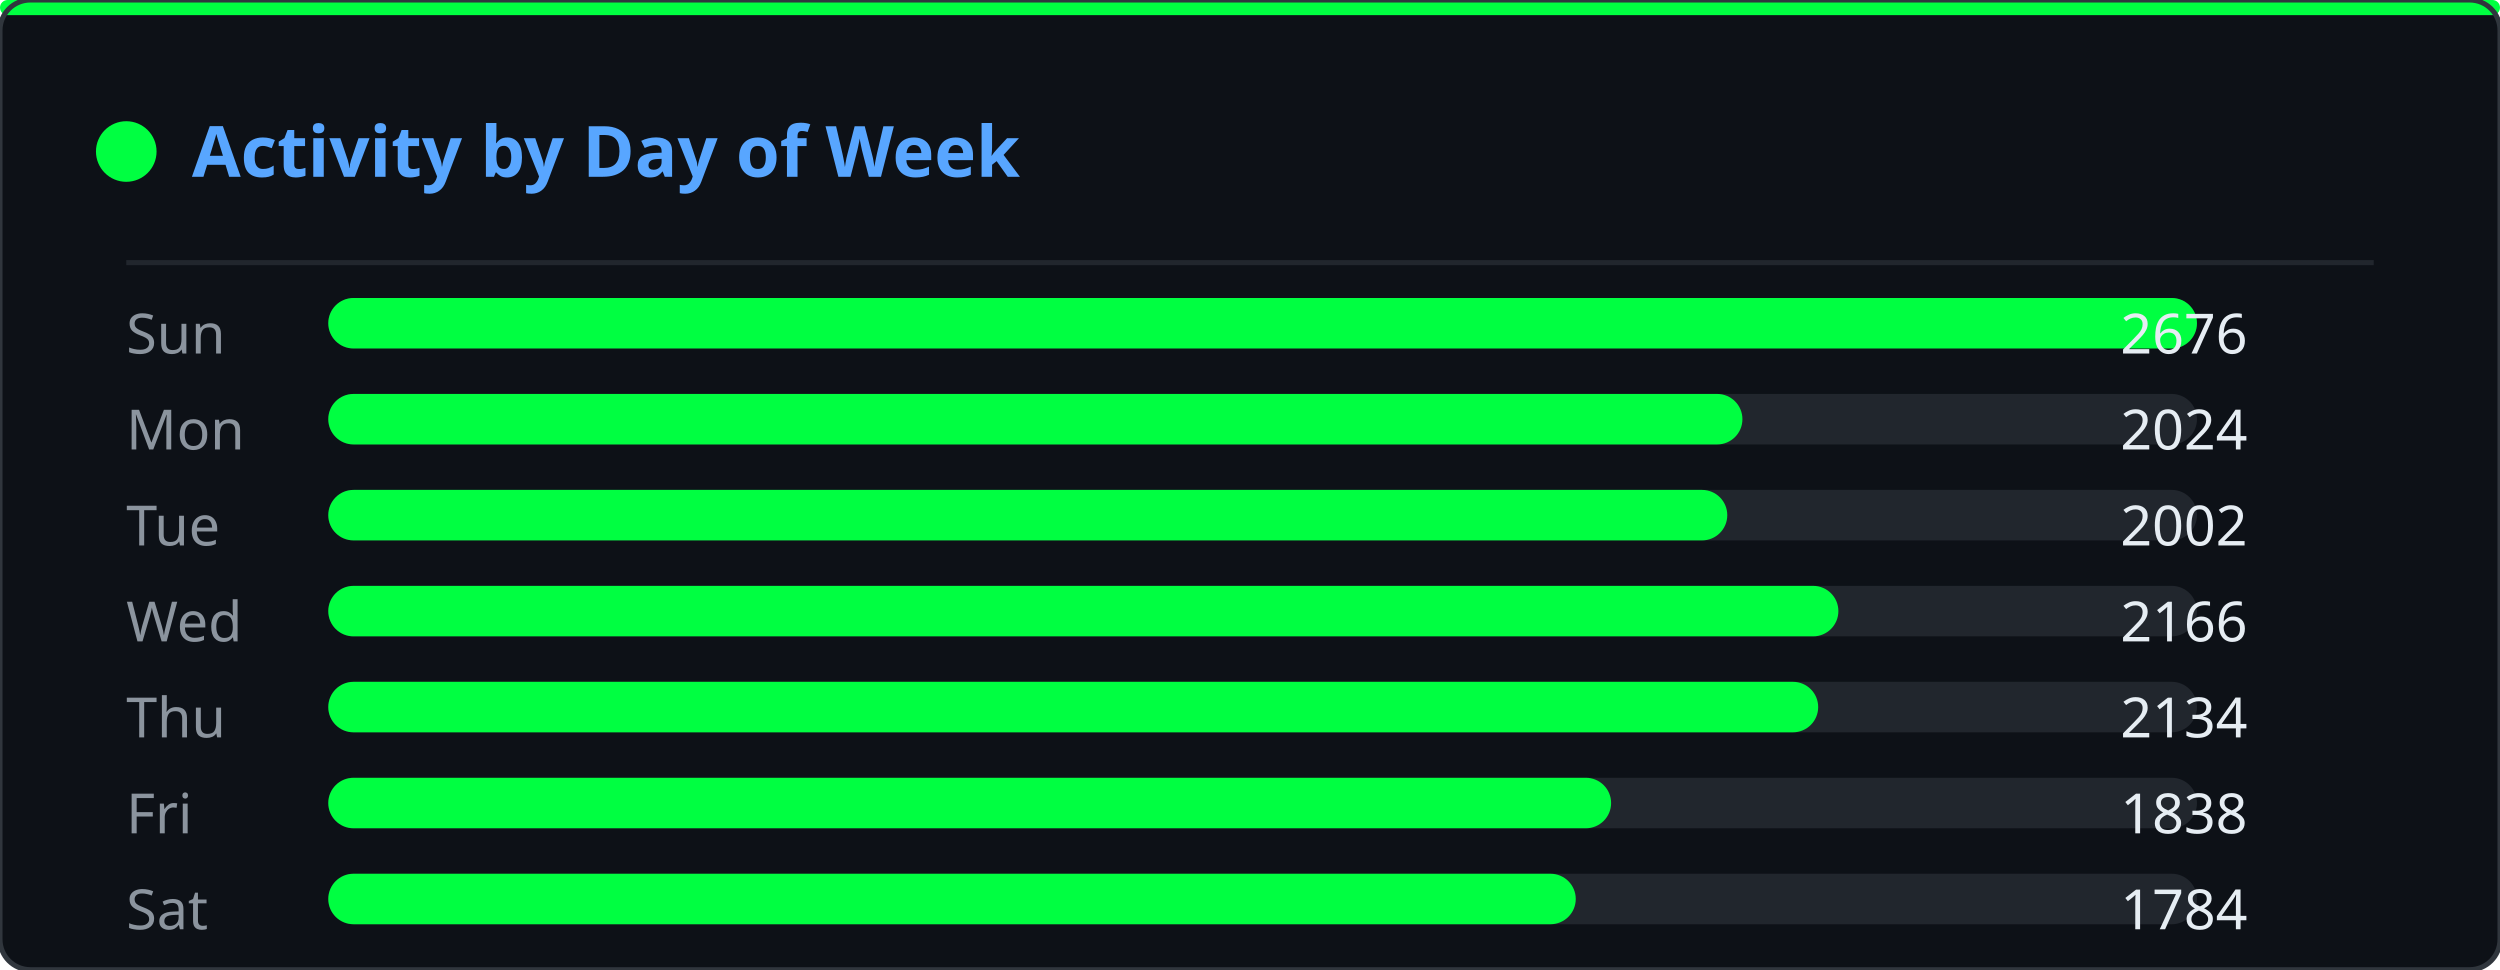
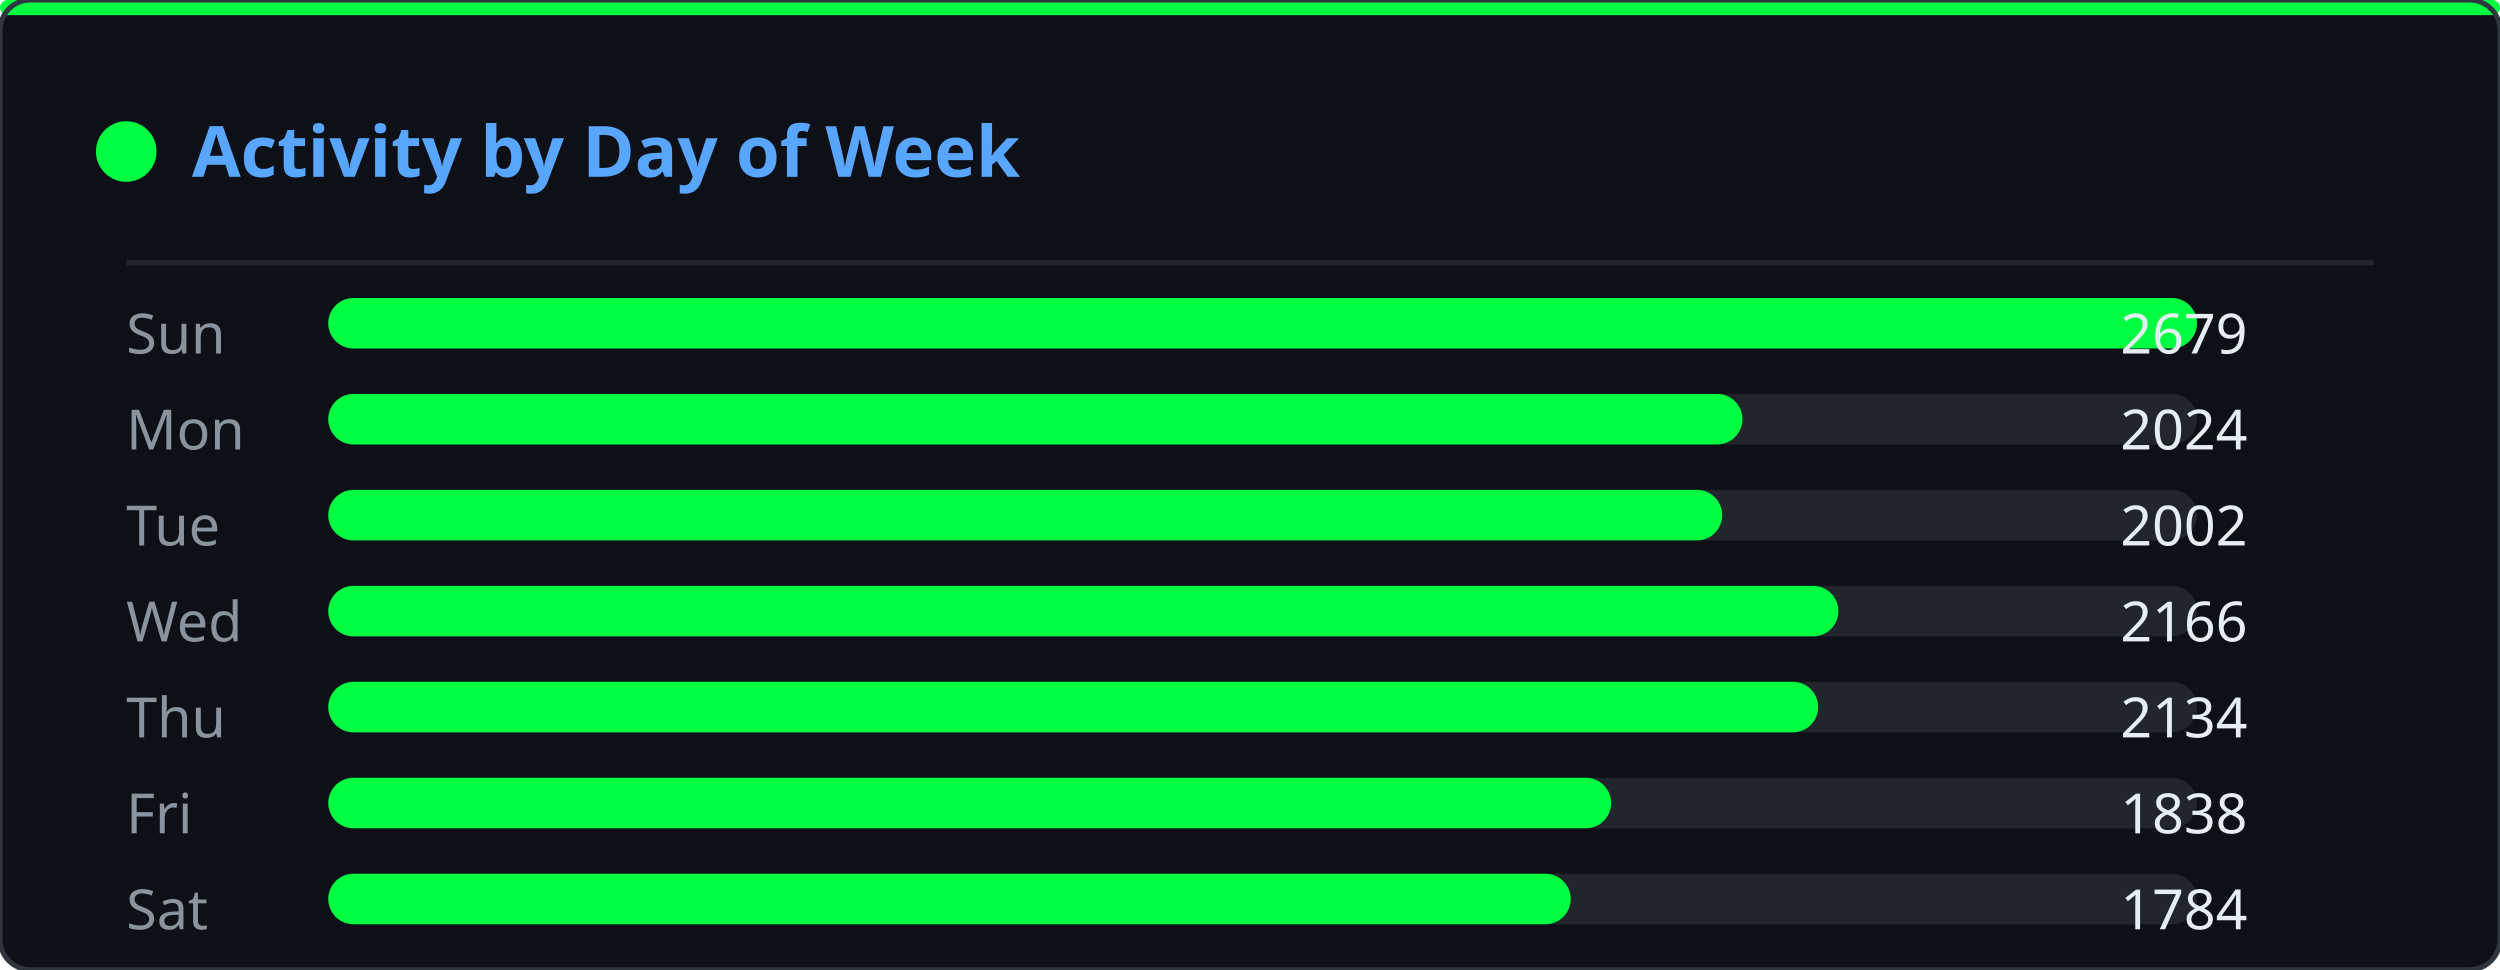
<svg xmlns="http://www.w3.org/2000/svg" width="495" height="192" viewBox="0 0 495 192">
  <defs>
    <clipPath id="ghm-clip">
      <rect width="495" height="192" rx="6" />
    </clipPath>
  </defs>
  <rect width="495" height="192" rx="6" fill="#0d1117" />
  <g clip-path="url(#ghm-clip)">
    <g opacity="0.22">
      <style>@keyframes ghm0{from{transform:translateY(-74px)}to{transform:translateY(206px)}}@keyframes ghm1{from{transform:translateY(-46px)}to{transform:translateY(206px)}}@keyframes ghm2{from{transform:translateY(-46px)}to{transform:translateY(206px)}}@keyframes ghm3{from{transform:translateY(-46px)}to{transform:translateY(206px)}}@keyframes ghm4{from{transform:translateY(-46px)}to{transform:translateY(206px)}}@keyframes ghm5{from{transform:translateY(-46px)}to{transform:translateY(206px)}}@keyframes ghm6{from{transform:translateY(-46px)}to{transform:translateY(206px)}}@keyframes ghm7{from{transform:translateY(-46px)}to{transform:translateY(206px)}}@keyframes ghm8{from{transform:translateY(-46px)}to{transform:translateY(206px)}}@keyframes ghm9{from{transform:translateY(-46px)}to{transform:translateY(206px)}}@keyframes ghm10{from{transform:translateY(-46px)}to{transform:translateY(206px)}}@keyframes ghm11{from{transform:translateY(-46px)}to{transform:translateY(206px)}}@keyframes ghm12{from{transform:translateY(-46px)}to{transform:translateY(206px)}}@keyframes ghm13{from{transform:translateY(-46px)}to{transform:translateY(206px)}}@keyframes ghm14{from{transform:translateY(-46px)}to{transform:translateY(206px)}}@keyframes ghm15{from{transform:translateY(-46px)}to{transform:translateY(206px)}}@keyframes ghm16{from{transform:translateY(-46px)}to{transform:translateY(206px)}}@keyframes ghm17{from{transform:translateY(-46px)}to{transform:translateY(206px)}}@keyframes ghm18{from{transform:translateY(-46px)}to{transform:translateY(206px)}}@keyframes ghm19{from{transform:translateY(-46px)}to{transform:translateY(206px)}}@keyframes ghm20{from{transform:translateY(-46px)}to{transform:translateY(206px)}}@keyframes ghm21{from{transform:translateY(-46px)}to{transform:translateY(206px)}}@keyframes ghm22{from{transform:translateY(-46px)}to{transform:translateY(206px)}}@keyframes ghm23{from{transform:translateY(-46px)}to{transform:translateY(206px)}}@keyframes ghm24{from{transform:translateY(-46px)}to{transform:translateY(206px)}}@keyframes ghm25{from{transform:translateY(-46px)}to{transform:translateY(206px)}}@keyframes ghm26{from{transform:translateY(-46px)}to{transform:translateY(206px)}}@keyframes ghm27{from{transform:translateY(-46px)}to{transform:translateY(206px)}}@keyframes ghm28{from{transform:translateY(-46px)}to{transform:translateY(206px)}}@keyframes ghm29{from{transform:translateY(-46px)}to{transform:translateY(206px)}}@keyframes ghm30{from{transform:translateY(-46px)}to{transform:translateY(206px)}}@keyframes ghm31{from{transform:translateY(-46px)}to{transform:translateY(206px)}}@keyframes ghm32{from{transform:translateY(-46px)}to{transform:translateY(206px)}}@keyframes ghm33{from{transform:translateY(-46px)}to{transform:translateY(206px)}}@keyframes ghm34{from{transform:translateY(-46px)}to{transform:translateY(206px)}}@keyframes ghm35{from{transform:translateY(-46px)}to{transform:translateY(206px)}}@keyframes ghm36{from{transform:translateY(-46px)}to{transform:translateY(206px)}}@keyframes ghm37{from{transform:translateY(-46px)}to{transform:translateY(206px)}}</style>
      <g style="animation:ghm0 1.57s linear infinite;animation-delay:-0.90s">
        <text x="51" y="0" font-family="monospace" font-size="12" fill="#00ff41">ﾇ</text>
        <text x="51" y="-14" font-family="monospace" font-size="12" fill="#00ff41" opacity="0.83">ｩ</text>
        <text x="51" y="-28" font-family="monospace" font-size="12" fill="#00ff41" opacity="0.67">ﾏ</text>
        <text x="51" y="-42" font-family="monospace" font-size="12" fill="#00ff41" opacity="0.50">ﾖ</text>
        <text x="51" y="-56" font-family="monospace" font-size="12" fill="#00ff41" opacity="0.33">ｶ</text>
        <text x="51" y="-70" font-family="monospace" font-size="12" fill="#00ff41" opacity="0.17">ﾇ</text>
      </g>
      <g style="animation:ghm1 2.57s linear infinite;animation-delay:-0.67s">
        <text x="56" y="0" font-family="monospace" font-size="12" fill="#00ff41">ﾀ</text>
        <text x="56" y="-14" font-family="monospace" font-size="12" fill="#00ff41" opacity="0.75">4</text>
        <text x="56" y="-28" font-family="monospace" font-size="12" fill="#00ff41" opacity="0.50">ｺ</text>
        <text x="56" y="-42" font-family="monospace" font-size="12" fill="#00ff41" opacity="0.25">ﾄ</text>
      </g>
      <g style="animation:ghm2 2.24s linear infinite;animation-delay:-0.15s">
        <text x="295" y="0" font-family="monospace" font-size="12" fill="#00ff41">ｳ</text>
        <text x="295" y="-14" font-family="monospace" font-size="12" fill="#00ff41" opacity="0.75">ﾁ</text>
        <text x="295" y="-28" font-family="monospace" font-size="12" fill="#00ff41" opacity="0.50">ｾ</text>
        <text x="295" y="-42" font-family="monospace" font-size="12" fill="#00ff41" opacity="0.25">ﾍ</text>
      </g>
      <g style="animation:ghm3 1.99s linear infinite;animation-delay:-0.92s">
        <text x="46" y="0" font-family="monospace" font-size="12" fill="#00ff41">ﾛ</text>
        <text x="46" y="-14" font-family="monospace" font-size="12" fill="#00ff41" opacity="0.75">ﾜ</text>
        <text x="46" y="-28" font-family="monospace" font-size="12" fill="#00ff41" opacity="0.50">ｪ</text>
        <text x="46" y="-42" font-family="monospace" font-size="12" fill="#00ff41" opacity="0.25">8</text>
      </g>
      <g style="animation:ghm4 1.84s linear infinite;animation-delay:-0.38s">
        <text x="43" y="0" font-family="monospace" font-size="12" fill="#00ff41">3</text>
        <text x="43" y="-14" font-family="monospace" font-size="12" fill="#00ff41" opacity="0.75">ﾃ</text>
        <text x="43" y="-28" font-family="monospace" font-size="12" fill="#00ff41" opacity="0.50">ﾋ</text>
        <text x="43" y="-42" font-family="monospace" font-size="12" fill="#00ff41" opacity="0.25">ﾓ</text>
      </g>
      <g style="animation:ghm5 2.70s linear infinite;animation-delay:-2.61s">
        <text x="28" y="0" font-family="monospace" font-size="12" fill="#00ff41">ｦ</text>
        <text x="28" y="-14" font-family="monospace" font-size="12" fill="#00ff41" opacity="0.75">ﾐ</text>
        <text x="28" y="-28" font-family="monospace" font-size="12" fill="#00ff41" opacity="0.50">9</text>
        <text x="28" y="-42" font-family="monospace" font-size="12" fill="#00ff41" opacity="0.25">9</text>
      </g>
      <g style="animation:ghm6 2.14s linear infinite;animation-delay:-1.62s">
        <text x="379" y="0" font-family="monospace" font-size="12" fill="#00ff41">ﾓ</text>
        <text x="379" y="-14" font-family="monospace" font-size="12" fill="#00ff41" opacity="0.75">ｵ</text>
        <text x="379" y="-28" font-family="monospace" font-size="12" fill="#00ff41" opacity="0.50">ﾈ</text>
        <text x="379" y="-42" font-family="monospace" font-size="12" fill="#00ff41" opacity="0.25">ｵ</text>
      </g>
      <g style="animation:ghm7 2.37s linear infinite;animation-delay:-1.35s">
        <text x="207" y="0" font-family="monospace" font-size="12" fill="#00ff41">ｶ</text>
        <text x="207" y="-14" font-family="monospace" font-size="12" fill="#00ff41" opacity="0.75">ﾁ</text>
        <text x="207" y="-28" font-family="monospace" font-size="12" fill="#00ff41" opacity="0.50">ｼ</text>
        <text x="207" y="-42" font-family="monospace" font-size="12" fill="#00ff41" opacity="0.25">6</text>
      </g>
      <g style="animation:ghm8 1.63s linear infinite;animation-delay:-0.55s">
        <text x="115" y="0" font-family="monospace" font-size="12" fill="#00ff41">ｫ</text>
        <text x="115" y="-14" font-family="monospace" font-size="12" fill="#00ff41" opacity="0.75">ﾝ</text>
        <text x="115" y="-28" font-family="monospace" font-size="12" fill="#00ff41" opacity="0.50">ﾈ</text>
        <text x="115" y="-42" font-family="monospace" font-size="12" fill="#00ff41" opacity="0.25">ﾉ</text>
      </g>
      <g style="animation:ghm9 2.35s linear infinite;animation-delay:-1.04s">
        <text x="377" y="0" font-family="monospace" font-size="12" fill="#00ff41">ｮ</text>
        <text x="377" y="-14" font-family="monospace" font-size="12" fill="#00ff41" opacity="0.75">ﾚ</text>
        <text x="377" y="-28" font-family="monospace" font-size="12" fill="#00ff41" opacity="0.50">ﾌ</text>
        <text x="377" y="-42" font-family="monospace" font-size="12" fill="#00ff41" opacity="0.25">ｴ</text>
      </g>
      <g style="animation:ghm10 1.87s linear infinite;animation-delay:-1.28s">
        <text x="122" y="0" font-family="monospace" font-size="12" fill="#00ff41">ﾃ</text>
        <text x="122" y="-14" font-family="monospace" font-size="12" fill="#00ff41" opacity="0.75">ﾎ</text>
        <text x="122" y="-28" font-family="monospace" font-size="12" fill="#00ff41" opacity="0.50">ﾎ</text>
        <text x="122" y="-42" font-family="monospace" font-size="12" fill="#00ff41" opacity="0.25">ﾖ</text>
      </g>
      <g style="animation:ghm11 3.13s linear infinite;animation-delay:-0.70s">
        <text x="440" y="0" font-family="monospace" font-size="12" fill="#00ff41">ｱ</text>
        <text x="440" y="-14" font-family="monospace" font-size="12" fill="#00ff41" opacity="0.75">ﾈ</text>
        <text x="440" y="-28" font-family="monospace" font-size="12" fill="#00ff41" opacity="0.50">ﾔ</text>
        <text x="440" y="-42" font-family="monospace" font-size="12" fill="#00ff41" opacity="0.25">ﾙ</text>
      </g>
      <g style="animation:ghm12 3.15s linear infinite;animation-delay:-2.99s">
        <text x="150" y="0" font-family="monospace" font-size="12" fill="#00ff41">ﾏ</text>
        <text x="150" y="-14" font-family="monospace" font-size="12" fill="#00ff41" opacity="0.75">ﾀ</text>
        <text x="150" y="-28" font-family="monospace" font-size="12" fill="#00ff41" opacity="0.50">ﾈ</text>
        <text x="150" y="-42" font-family="monospace" font-size="12" fill="#00ff41" opacity="0.25">ｺ</text>
      </g>
      <g style="animation:ghm13 2.21s linear infinite;animation-delay:-0.72s">
        <text x="183" y="0" font-family="monospace" font-size="12" fill="#00ff41">ﾐ</text>
        <text x="183" y="-14" font-family="monospace" font-size="12" fill="#00ff41" opacity="0.75">ｻ</text>
        <text x="183" y="-28" font-family="monospace" font-size="12" fill="#00ff41" opacity="0.50">1</text>
        <text x="183" y="-42" font-family="monospace" font-size="12" fill="#00ff41" opacity="0.25">ﾏ</text>
      </g>
      <g style="animation:ghm14 1.77s linear infinite;animation-delay:-1.04s">
        <text x="351" y="0" font-family="monospace" font-size="12" fill="#00ff41">ﾚ</text>
        <text x="351" y="-14" font-family="monospace" font-size="12" fill="#00ff41" opacity="0.75">0</text>
        <text x="351" y="-28" font-family="monospace" font-size="12" fill="#00ff41" opacity="0.50">ｵ</text>
        <text x="351" y="-42" font-family="monospace" font-size="12" fill="#00ff41" opacity="0.25">ﾂ</text>
      </g>
      <g style="animation:ghm15 2.15s linear infinite;animation-delay:-0.98s">
        <text x="176" y="0" font-family="monospace" font-size="12" fill="#00ff41">3</text>
        <text x="176" y="-14" font-family="monospace" font-size="12" fill="#00ff41" opacity="0.75">ﾝ</text>
        <text x="176" y="-28" font-family="monospace" font-size="12" fill="#00ff41" opacity="0.50">ﾅ</text>
        <text x="176" y="-42" font-family="monospace" font-size="12" fill="#00ff41" opacity="0.25">4</text>
      </g>
      <g style="animation:ghm16 3.18s linear infinite;animation-delay:-1.04s">
        <text x="116" y="0" font-family="monospace" font-size="12" fill="#00ff41">ﾁ</text>
        <text x="116" y="-14" font-family="monospace" font-size="12" fill="#00ff41" opacity="0.75">2</text>
        <text x="116" y="-28" font-family="monospace" font-size="12" fill="#00ff41" opacity="0.50">ｲ</text>
        <text x="116" y="-42" font-family="monospace" font-size="12" fill="#00ff41" opacity="0.25">3</text>
      </g>
      <g style="animation:ghm17 3.13s linear infinite;animation-delay:-1.82s">
        <text x="175" y="0" font-family="monospace" font-size="12" fill="#00ff41">ﾎ</text>
        <text x="175" y="-14" font-family="monospace" font-size="12" fill="#00ff41" opacity="0.75">ﾜ</text>
        <text x="175" y="-28" font-family="monospace" font-size="12" fill="#00ff41" opacity="0.50">ｸ</text>
        <text x="175" y="-42" font-family="monospace" font-size="12" fill="#00ff41" opacity="0.25">ｼ</text>
      </g>
      <g style="animation:ghm18 2.52s linear infinite;animation-delay:-1.46s">
        <text x="18" y="0" font-family="monospace" font-size="12" fill="#00ff41">ｷ</text>
        <text x="18" y="-14" font-family="monospace" font-size="12" fill="#00ff41" opacity="0.75">6</text>
        <text x="18" y="-28" font-family="monospace" font-size="12" fill="#00ff41" opacity="0.50">ｩ</text>
        <text x="18" y="-42" font-family="monospace" font-size="12" fill="#00ff41" opacity="0.25">ｸ</text>
      </g>
      <g style="animation:ghm19 1.94s linear infinite;animation-delay:-0.80s">
        <text x="444" y="0" font-family="monospace" font-size="12" fill="#00ff41">ｺ</text>
        <text x="444" y="-14" font-family="monospace" font-size="12" fill="#00ff41" opacity="0.75">ｶ</text>
        <text x="444" y="-28" font-family="monospace" font-size="12" fill="#00ff41" opacity="0.50">ｴ</text>
        <text x="444" y="-42" font-family="monospace" font-size="12" fill="#00ff41" opacity="0.25">ﾓ</text>
      </g>
      <g style="animation:ghm20 2.72s linear infinite;animation-delay:-0.41s">
        <text x="382" y="0" font-family="monospace" font-size="12" fill="#00ff41">3</text>
        <text x="382" y="-14" font-family="monospace" font-size="12" fill="#00ff41" opacity="0.75">ﾊ</text>
        <text x="382" y="-28" font-family="monospace" font-size="12" fill="#00ff41" opacity="0.50">ﾓ</text>
        <text x="382" y="-42" font-family="monospace" font-size="12" fill="#00ff41" opacity="0.25">ｪ</text>
      </g>
      <g style="animation:ghm21 1.65s linear infinite;animation-delay:-0.06s">
        <text x="205" y="0" font-family="monospace" font-size="12" fill="#00ff41">ﾛ</text>
        <text x="205" y="-14" font-family="monospace" font-size="12" fill="#00ff41" opacity="0.75">0</text>
        <text x="205" y="-28" font-family="monospace" font-size="12" fill="#00ff41" opacity="0.50">ﾝ</text>
        <text x="205" y="-42" font-family="monospace" font-size="12" fill="#00ff41" opacity="0.25">ﾘ</text>
      </g>
      <g style="animation:ghm22 1.88s linear infinite;animation-delay:-0.11s">
        <text x="261" y="0" font-family="monospace" font-size="12" fill="#00ff41">ｶ</text>
        <text x="261" y="-14" font-family="monospace" font-size="12" fill="#00ff41" opacity="0.75">ﾘ</text>
        <text x="261" y="-28" font-family="monospace" font-size="12" fill="#00ff41" opacity="0.50">4</text>
        <text x="261" y="-42" font-family="monospace" font-size="12" fill="#00ff41" opacity="0.25">ｹ</text>
      </g>
      <g style="animation:ghm23 1.72s linear infinite;animation-delay:-1.29s">
        <text x="74" y="0" font-family="monospace" font-size="12" fill="#00ff41">ﾖ</text>
        <text x="74" y="-14" font-family="monospace" font-size="12" fill="#00ff41" opacity="0.75">5</text>
        <text x="74" y="-28" font-family="monospace" font-size="12" fill="#00ff41" opacity="0.50">ｳ</text>
        <text x="74" y="-42" font-family="monospace" font-size="12" fill="#00ff41" opacity="0.25">ﾚ</text>
      </g>
      <g style="animation:ghm24 3.11s linear infinite;animation-delay:-1.97s">
        <text x="84" y="0" font-family="monospace" font-size="12" fill="#00ff41">1</text>
        <text x="84" y="-14" font-family="monospace" font-size="12" fill="#00ff41" opacity="0.75">0</text>
        <text x="84" y="-28" font-family="monospace" font-size="12" fill="#00ff41" opacity="0.50">ﾘ</text>
        <text x="84" y="-42" font-family="monospace" font-size="12" fill="#00ff41" opacity="0.25">7</text>
      </g>
      <g style="animation:ghm25 2.23s linear infinite;animation-delay:-0.66s">
        <text x="245" y="0" font-family="monospace" font-size="12" fill="#00ff41">ｿ</text>
        <text x="245" y="-14" font-family="monospace" font-size="12" fill="#00ff41" opacity="0.75">ﾒ</text>
        <text x="245" y="-28" font-family="monospace" font-size="12" fill="#00ff41" opacity="0.50">ｨ</text>
        <text x="245" y="-42" font-family="monospace" font-size="12" fill="#00ff41" opacity="0.25">ｻ</text>
      </g>
      <g style="animation:ghm26 3.20s linear infinite;animation-delay:-1.89s">
        <text x="163" y="0" font-family="monospace" font-size="12" fill="#00ff41">5</text>
        <text x="163" y="-14" font-family="monospace" font-size="12" fill="#00ff41" opacity="0.75">ﾕ</text>
        <text x="163" y="-28" font-family="monospace" font-size="12" fill="#00ff41" opacity="0.50">ﾌ</text>
        <text x="163" y="-42" font-family="monospace" font-size="12" fill="#00ff41" opacity="0.25">ﾌ</text>
      </g>
      <g style="animation:ghm27 2.84s linear infinite;animation-delay:-0.59s">
        <text x="444" y="0" font-family="monospace" font-size="12" fill="#00ff41">ｱ</text>
        <text x="444" y="-14" font-family="monospace" font-size="12" fill="#00ff41" opacity="0.75">ｪ</text>
        <text x="444" y="-28" font-family="monospace" font-size="12" fill="#00ff41" opacity="0.50">0</text>
        <text x="444" y="-42" font-family="monospace" font-size="12" fill="#00ff41" opacity="0.25">3</text>
      </g>
      <g style="animation:ghm28 3.04s linear infinite;animation-delay:-0.90s">
        <text x="416" y="0" font-family="monospace" font-size="12" fill="#00ff41">ﾖ</text>
        <text x="416" y="-14" font-family="monospace" font-size="12" fill="#00ff41" opacity="0.75">ｹ</text>
        <text x="416" y="-28" font-family="monospace" font-size="12" fill="#00ff41" opacity="0.50">ﾛ</text>
        <text x="416" y="-42" font-family="monospace" font-size="12" fill="#00ff41" opacity="0.25">ﾝ</text>
      </g>
      <g style="animation:ghm29 3.08s linear infinite;animation-delay:-2.24s">
        <text x="71" y="0" font-family="monospace" font-size="12" fill="#00ff41">ｳ</text>
        <text x="71" y="-14" font-family="monospace" font-size="12" fill="#00ff41" opacity="0.75">4</text>
        <text x="71" y="-28" font-family="monospace" font-size="12" fill="#00ff41" opacity="0.50">ﾒ</text>
        <text x="71" y="-42" font-family="monospace" font-size="12" fill="#00ff41" opacity="0.25">ｾ</text>
      </g>
      <g style="animation:ghm30 1.64s linear infinite;animation-delay:-1.17s">
        <text x="311" y="0" font-family="monospace" font-size="12" fill="#00ff41">ﾒ</text>
        <text x="311" y="-14" font-family="monospace" font-size="12" fill="#00ff41" opacity="0.75">ﾙ</text>
        <text x="311" y="-28" font-family="monospace" font-size="12" fill="#00ff41" opacity="0.50">ｵ</text>
        <text x="311" y="-42" font-family="monospace" font-size="12" fill="#00ff41" opacity="0.25">ﾓ</text>
      </g>
      <g style="animation:ghm31 2.93s linear infinite;animation-delay:-2.38s">
        <text x="360" y="0" font-family="monospace" font-size="12" fill="#00ff41">ﾖ</text>
        <text x="360" y="-14" font-family="monospace" font-size="12" fill="#00ff41" opacity="0.75">9</text>
        <text x="360" y="-28" font-family="monospace" font-size="12" fill="#00ff41" opacity="0.50">9</text>
        <text x="360" y="-42" font-family="monospace" font-size="12" fill="#00ff41" opacity="0.25">ｾ</text>
      </g>
      <g style="animation:ghm32 2.81s linear infinite;animation-delay:-1.81s">
        <text x="142" y="0" font-family="monospace" font-size="12" fill="#00ff41">ｳ</text>
        <text x="142" y="-14" font-family="monospace" font-size="12" fill="#00ff41" opacity="0.75">ﾊ</text>
        <text x="142" y="-28" font-family="monospace" font-size="12" fill="#00ff41" opacity="0.50">ｺ</text>
        <text x="142" y="-42" font-family="monospace" font-size="12" fill="#00ff41" opacity="0.25">ｺ</text>
      </g>
      <g style="animation:ghm33 3.12s linear infinite;animation-delay:-1.67s">
        <text x="25" y="0" font-family="monospace" font-size="12" fill="#00ff41">ｽ</text>
        <text x="25" y="-14" font-family="monospace" font-size="12" fill="#00ff41" opacity="0.75">1</text>
        <text x="25" y="-28" font-family="monospace" font-size="12" fill="#00ff41" opacity="0.50">ﾄ</text>
        <text x="25" y="-42" font-family="monospace" font-size="12" fill="#00ff41" opacity="0.25">ﾅ</text>
      </g>
      <g style="animation:ghm34 2.99s linear infinite;animation-delay:-0.61s">
        <text x="242" y="0" font-family="monospace" font-size="12" fill="#00ff41">ﾜ</text>
        <text x="242" y="-14" font-family="monospace" font-size="12" fill="#00ff41" opacity="0.75">ｶ</text>
        <text x="242" y="-28" font-family="monospace" font-size="12" fill="#00ff41" opacity="0.50">ｬ</text>
        <text x="242" y="-42" font-family="monospace" font-size="12" fill="#00ff41" opacity="0.25">ｴ</text>
      </g>
      <g style="animation:ghm35 2.78s linear infinite;animation-delay:-2.63s">
        <text x="245" y="0" font-family="monospace" font-size="12" fill="#00ff41">ﾚ</text>
        <text x="245" y="-14" font-family="monospace" font-size="12" fill="#00ff41" opacity="0.75">ﾇ</text>
        <text x="245" y="-28" font-family="monospace" font-size="12" fill="#00ff41" opacity="0.50">ｺ</text>
        <text x="245" y="-42" font-family="monospace" font-size="12" fill="#00ff41" opacity="0.25">ｧ</text>
      </g>
      <g style="animation:ghm36 3.07s linear infinite;animation-delay:-1.25s">
        <text x="387" y="0" font-family="monospace" font-size="12" fill="#00ff41">ｸ</text>
        <text x="387" y="-14" font-family="monospace" font-size="12" fill="#00ff41" opacity="0.75">ｳ</text>
        <text x="387" y="-28" font-family="monospace" font-size="12" fill="#00ff41" opacity="0.50">ｯ</text>
        <text x="387" y="-42" font-family="monospace" font-size="12" fill="#00ff41" opacity="0.25">0</text>
      </g>
      <g style="animation:ghm37 2.26s linear infinite;animation-delay:-1.19s">
        <text x="456" y="0" font-family="monospace" font-size="12" fill="#00ff41">ｨ</text>
        <text x="456" y="-14" font-family="monospace" font-size="12" fill="#00ff41" opacity="0.75">ｱ</text>
        <text x="456" y="-28" font-family="monospace" font-size="12" fill="#00ff41" opacity="0.50">ﾓ</text>
        <text x="456" y="-42" font-family="monospace" font-size="12" fill="#00ff41" opacity="0.25">1</text>
      </g>
    </g>
  </g>
  <rect width="495" height="3" rx="1.5" fill="#00ff41" />
  <rect width="495" height="192" rx="6" fill="none" stroke="#30363d" stroke-width="1" />
  <circle cx="25" cy="30" r="6" fill="#00ff41" />
  <text x="38" y="35" font-family="'Segoe UI',Ubuntu,sans-serif" font-size="14" font-weight="600" fill="#58a6ff">Activity by Day of Week</text>
  <line x1="25" y1="52" x2="470" y2="52" stroke="#21262d" stroke-width="1" />
  <text x="25" y="70" font-family="'Segoe UI',Ubuntu,sans-serif" font-size="11" fill="#8b949e">Sun</text>
  <rect x="65" y="59" width="370" height="10" rx="5" fill="#21262d" />
  <rect x="65" y="59" width="370" height="10" rx="5" fill="#00ff41" />
-   <text x="445" y="70" text-anchor="end" font-family="'Segoe UI',Ubuntu,sans-serif" font-size="11" fill="#e6edf3">2676</text>
+   <text x="445" y="70" text-anchor="end" font-family="'Segoe UI',Ubuntu,sans-serif" font-size="11" fill="#e6edf3">2679</text>
  <text x="25" y="89" font-family="'Segoe UI',Ubuntu,sans-serif" font-size="11" fill="#8b949e">Mon</text>
  <rect x="65" y="78" width="370" height="10" rx="5" fill="#21262d" />
  <rect x="65" y="78" width="280" height="10" rx="5" fill="#00ff41" />
  <text x="445" y="89" text-anchor="end" font-family="'Segoe UI',Ubuntu,sans-serif" font-size="11" fill="#e6edf3">2024</text>
  <text x="25" y="108" font-family="'Segoe UI',Ubuntu,sans-serif" font-size="11" fill="#8b949e">Tue</text>
  <rect x="65" y="97" width="370" height="10" rx="5" fill="#21262d" />
-   <rect x="65" y="97" width="277" height="10" rx="5" fill="#00ff41" />
+   <rect x="65" y="97" width="276" height="10" rx="5" fill="#00ff41" />
  <text x="445" y="108" text-anchor="end" font-family="'Segoe UI',Ubuntu,sans-serif" font-size="11" fill="#e6edf3">2002</text>
  <text x="25" y="127" font-family="'Segoe UI',Ubuntu,sans-serif" font-size="11" fill="#8b949e">Wed</text>
  <rect x="65" y="116" width="370" height="10" rx="5" fill="#21262d" />
  <rect x="65" y="116" width="299" height="10" rx="5" fill="#00ff41" />
  <text x="445" y="127" text-anchor="end" font-family="'Segoe UI',Ubuntu,sans-serif" font-size="11" fill="#e6edf3">2166</text>
  <text x="25" y="146" font-family="'Segoe UI',Ubuntu,sans-serif" font-size="11" fill="#8b949e">Thu</text>
  <rect x="65" y="135" width="370" height="10" rx="5" fill="#21262d" />
  <rect x="65" y="135" width="295" height="10" rx="5" fill="#00ff41" />
  <text x="445" y="146" text-anchor="end" font-family="'Segoe UI',Ubuntu,sans-serif" font-size="11" fill="#e6edf3">2134</text>
  <text x="25" y="165" font-family="'Segoe UI',Ubuntu,sans-serif" font-size="11" fill="#8b949e">Fri</text>
  <rect x="65" y="154" width="370" height="10" rx="5" fill="#21262d" />
  <rect x="65" y="154" width="254" height="10" rx="5" fill="#00ff41" />
  <text x="445" y="165" text-anchor="end" font-family="'Segoe UI',Ubuntu,sans-serif" font-size="11" fill="#e6edf3">1838</text>
  <text x="25" y="184" font-family="'Segoe UI',Ubuntu,sans-serif" font-size="11" fill="#8b949e">Sat</text>
  <rect x="65" y="173" width="370" height="10" rx="5" fill="#21262d" />
-   <rect x="65" y="173" width="247" height="10" rx="5" fill="#00ff41" />
+   <rect x="65" y="173" width="246" height="10" rx="5" fill="#00ff41" />
  <text x="445" y="184" text-anchor="end" font-family="'Segoe UI',Ubuntu,sans-serif" font-size="11" fill="#e6edf3">1784</text>
</svg>
